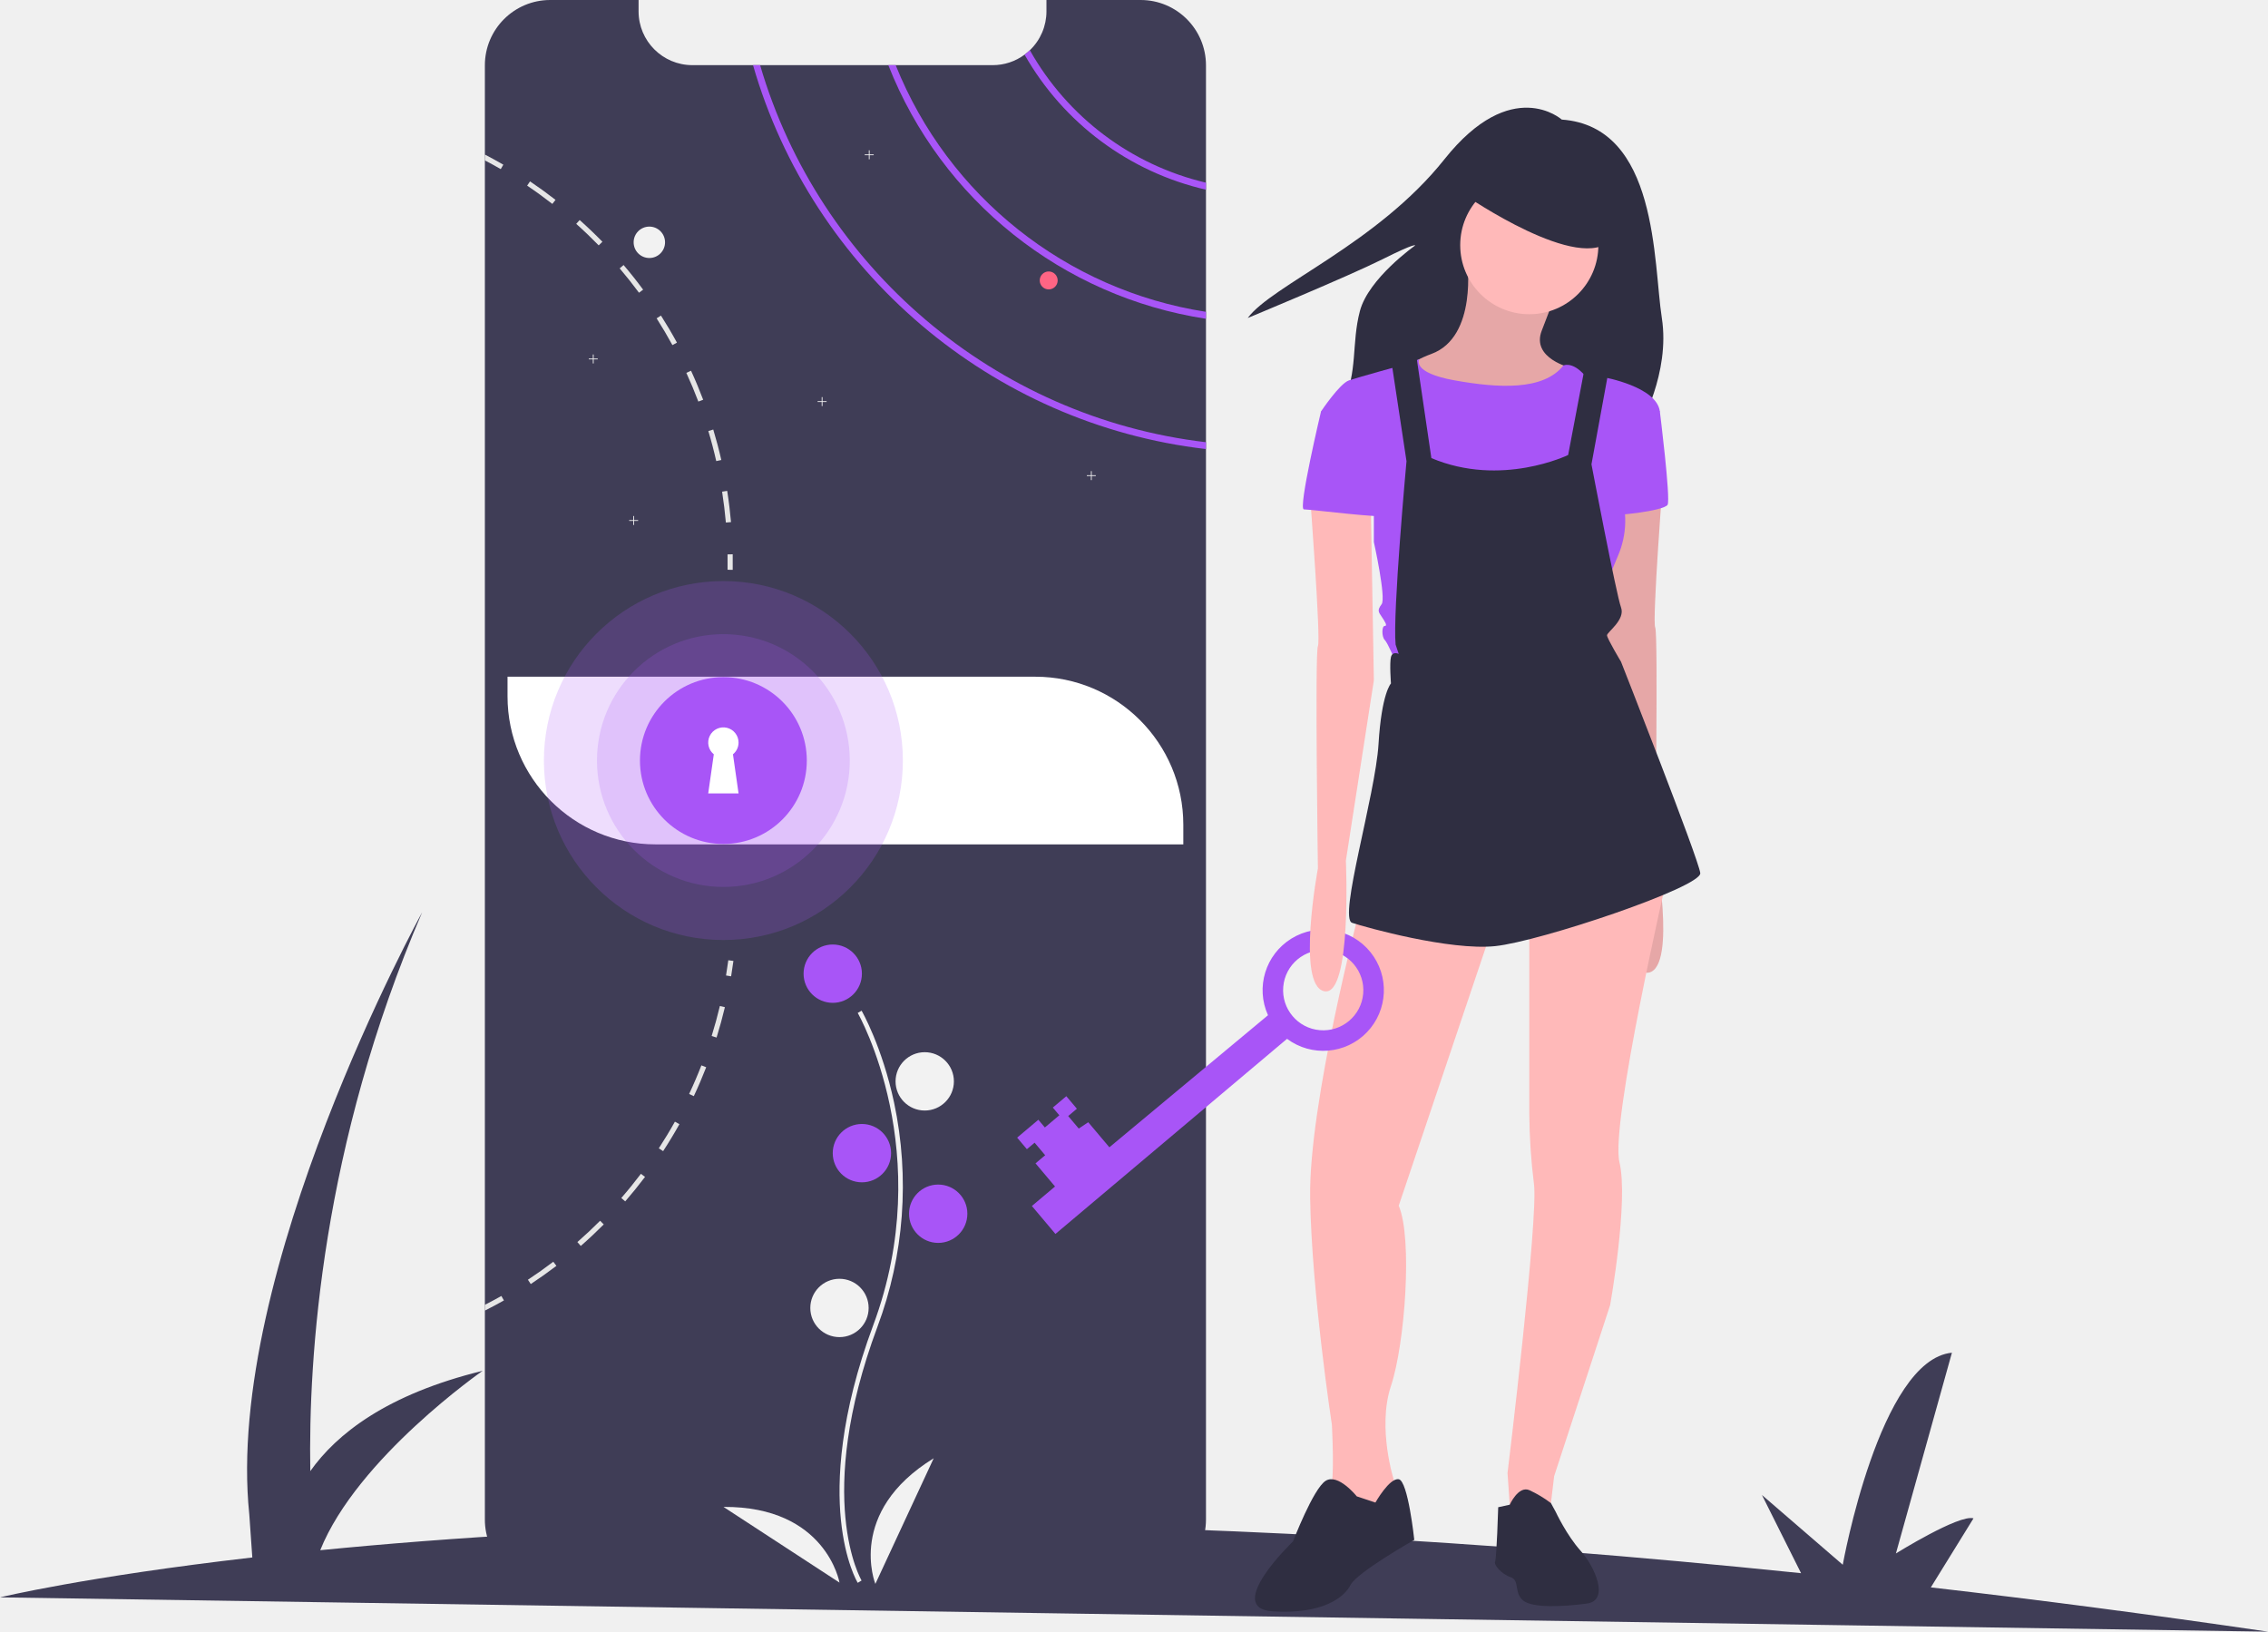
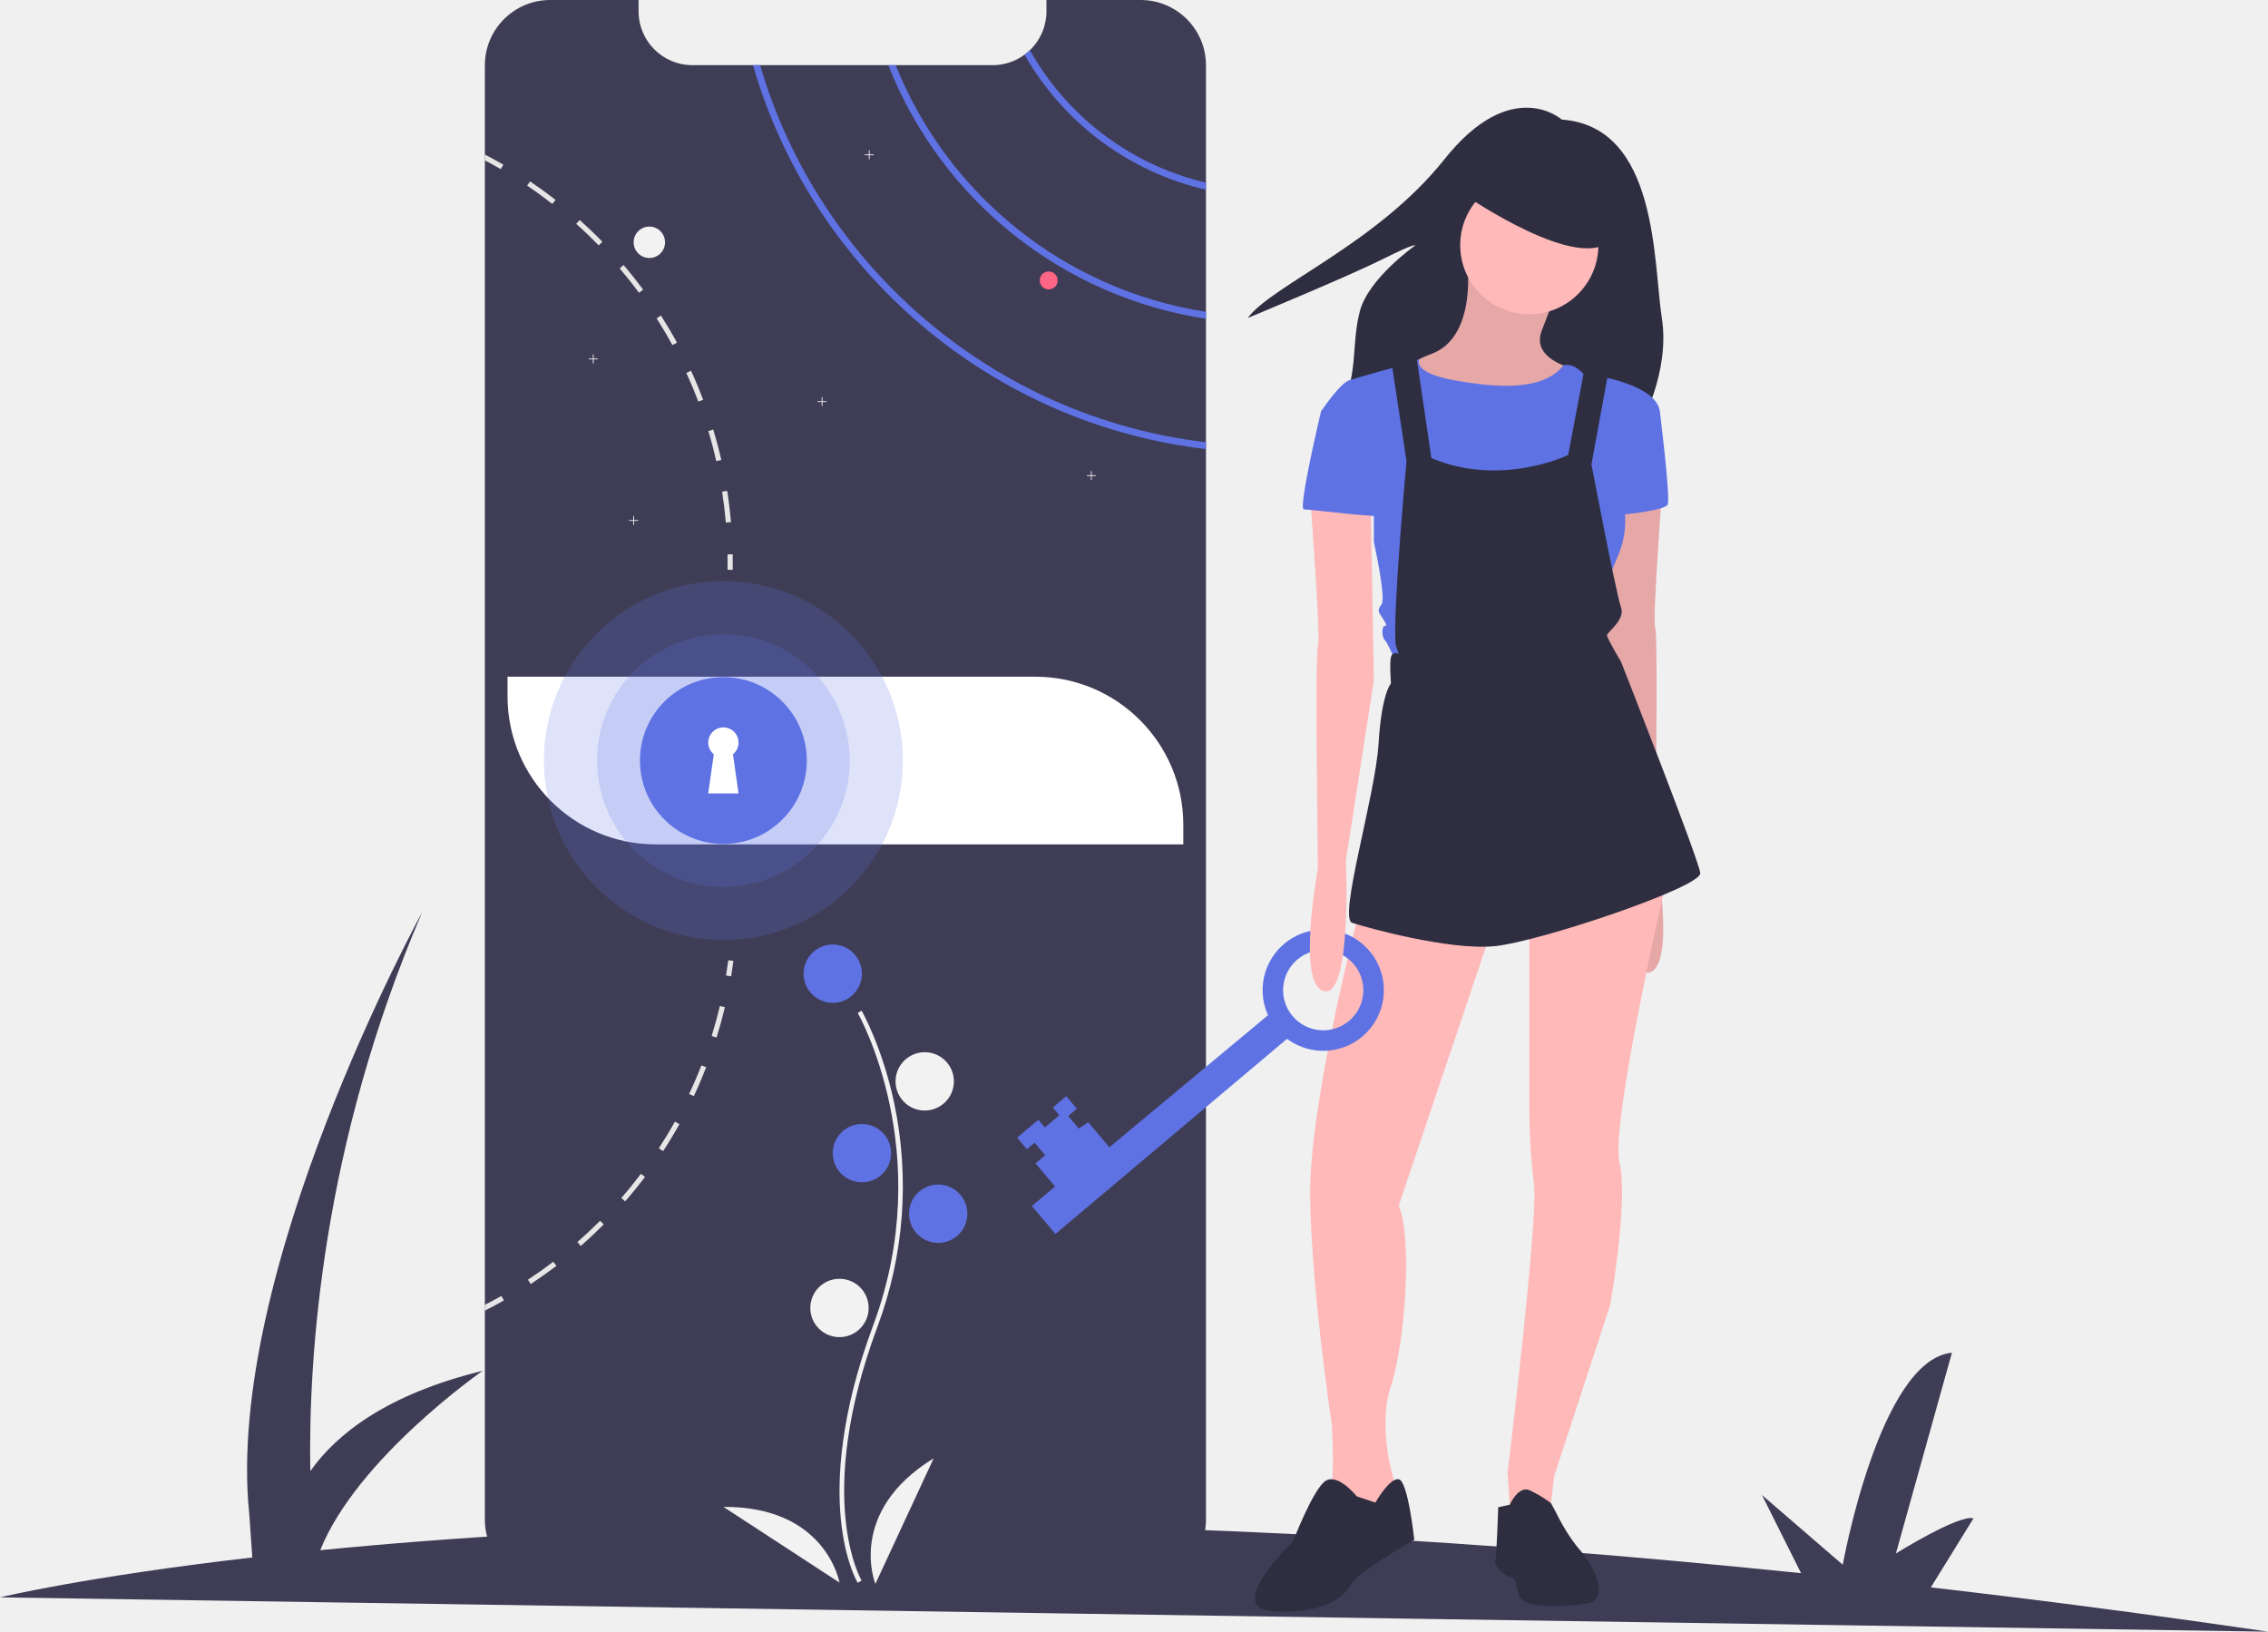
<svg xmlns="http://www.w3.org/2000/svg" id="eb1b09ad-1fe0-40ca-8096-34696e14e30a" data-name="Layer 1" width="1010.892" height="727.284" viewBox="0 0 1010.892 727.284">
  <path d="M1105.446,813.642q-78.133-11.444-150.281-19.73l19.02-30.778c-6.412-1.894-34.585,15.651-34.585,15.651l24.967-89.48c-32.248,3.107-48.658,94.513-48.658,94.513L879.884,752.723l17.438,34.854c-147.212-15.195-274.351-21.165-381.29-21.853L532.311,739.381c-6.412-1.894-34.585,15.651-34.585,15.651l24.967-89.48c-32.248,3.107-48.658,94.513-48.658,94.513L438.011,728.969l18.469,36.916c-89.651,1.087-162.761,5.872-219.191,11.451,16.467-41.078,72.394-79.96,72.394-79.96-42.708,10.436-65.112,28.152-76.82,44.71-.895-50.818,5.126-145,49.855-249.095,0,0-88.296,160.409-77.048,268.408l1.344,19.175c-74.836,8.625-112.461,17.784-112.461,17.784Z" transform="translate(-94.55416 -86.35794)" fill="#3f3d56" />
  <path d="M632.081,115.488v648.2a29.139,29.139,0,0,1-29.13,29.11h-263.15a29.079,29.079,0,0,1-29.13-29.11v-648.2a29.127,29.127,0,0,1,29.13-29.13h39.38v5.05a23.987,23.987,0,0,0,23.98,23.99h133.84a23.789,23.789,0,0,0,14.22-4.68,22.285,22.285,0,0,0,2.36-1.98,23.917,23.917,0,0,0,7.4-17.33v-5.05h41.97A29.121,29.121,0,0,1,632.081,115.488Z" transform="translate(-94.55416 -86.35794)" fill="#3f3d56" />
  <circle cx="289.426" cy="108" r="7" fill="#f2f2f2" />
-   <path d="M553.581,108.738a22.285,22.285,0,0,1-2.36,1.98,125.247,125.247,0,0,0,80.86,60.19v-3.12A122.299,122.299,0,0,1,553.581,108.738Z" transform="translate(-94.55416 -86.35794)" fill="#a855f7" />
-   <path d="M493.771,115.398h-3.28a181.668,181.668,0,0,0,141.59,113.05v-3.1A178.55,178.55,0,0,1,493.771,115.398Z" transform="translate(-94.55416 -86.35794)" fill="#a855f7" />
-   <path d="M433.351,115.398h-3.16c26.43,91.74,106.18,160.03,201.89,171.12v-3.05C538.031,272.428,459.651,205.438,433.351,115.398Z" transform="translate(-94.55416 -86.35794)" fill="#a855f7" />
+   <path d="M553.581,108.738a22.285,22.285,0,0,1-2.36,1.98,125.247,125.247,0,0,0,80.86,60.19v-3.12A122.299,122.299,0,0,1,553.581,108.738Z" transform="translate(-94.55416 -86.35794)" fill="#5e72e4" />
+   <path d="M493.771,115.398h-3.28a181.668,181.668,0,0,0,141.59,113.05v-3.1A178.55,178.55,0,0,1,493.771,115.398Z" transform="translate(-94.55416 -86.35794)" fill="#5e72e4" />
+   <path d="M433.351,115.398h-3.16c26.43,91.74,106.18,160.03,201.89,171.12v-3.05C538.031,272.428,459.651,205.438,433.351,115.398Z" transform="translate(-94.55416 -86.35794)" fill="#5e72e4" />
  <polygon points="266.426 159.822 264.604 159.822 264.604 158 264.249 158 264.249 159.822 262.426 159.822 262.426 160.178 264.249 160.178 264.249 162 264.604 162 264.604 160.178 266.426 160.178 266.426 159.822" fill="#f2f2f2" />
  <polygon points="389.426 68.822 387.604 68.822 387.604 67 387.249 67 387.249 68.822 385.426 68.822 385.426 69.178 387.249 69.178 387.249 71 387.604 71 387.604 69.178 389.426 69.178 389.426 68.822" fill="#f2f2f2" />
  <polygon points="284.426 231.822 282.604 231.822 282.604 230 282.249 230 282.249 231.822 280.426 231.822 280.426 232.178 282.249 232.178 282.249 234 282.604 234 282.604 232.178 284.426 232.178 284.426 231.822" fill="#f2f2f2" />
  <polygon points="368.426 178.822 366.604 178.822 366.604 177 366.249 177 366.249 178.822 364.426 178.822 364.426 179.178 366.249 179.178 366.249 181 366.604 181 366.604 179.178 368.426 179.178 368.426 178.822" fill="#f2f2f2" />
  <polygon points="488.426 211.822 486.604 211.822 486.604 210 486.249 210 486.249 211.822 484.426 211.822 484.426 212.178 486.249 212.178 486.249 214 486.604 214 486.604 212.178 488.426 212.178 488.426 211.822" fill="#f2f2f2" />
  <circle cx="467.426" cy="125" r="4" fill="#ff6584" />
  <path d="M418.681,305.158l-2.27.35c.71,4.54,1.27,9.18,1.68,13.77l2.29-.2C419.971,314.428,419.401,309.748,418.681,305.158Z" transform="translate(-94.55416 -86.35794)" fill="#e6e6e6" />
  <path d="M412.471,277.818l-2.2.67c1.33,4.4,2.52,8.91,3.53,13.4l2.25-.51C415.021,286.838,413.811,282.278,412.471,277.818Z" transform="translate(-94.55416 -86.35794)" fill="#e6e6e6" />
  <path d="M402.561,251.598l-2.09.96c1.92,4.19,3.72,8.49,5.35,12.79l2.15-.81C406.321,260.188,404.511,255.828,402.561,251.598Z" transform="translate(-94.55416 -86.35794)" fill="#e6e6e6" />
  <path d="M389.161,227.018l-1.94,1.23c2.47,3.88,4.84,7.9,7.04,11.93l2.02-1.1C394.061,234.998,391.661,230.938,389.161,227.018Z" transform="translate(-94.55416 -86.35794)" fill="#e6e6e6" />
  <path d="M372.501,204.488l-1.75,1.49c2.98,3.5,5.88,7.16,8.62,10.86l1.84-1.37C378.451,211.728,375.521,208.028,372.501,204.488Z" transform="translate(-94.55416 -86.35794)" fill="#e6e6e6" />
  <path d="M352.921,184.428l-1.53,1.71c3.44,3.07,6.81,6.3,10.02,9.59l1.65-1.61C359.811,190.788,356.401,187.528,352.921,184.428Z" transform="translate(-94.55416 -86.35794)" fill="#e6e6e6" />
  <path d="M330.801,167.208l-1.29,1.9c3.82,2.57,7.6,5.31,11.23,8.14l1.42-1.81C338.481,172.578,334.661,169.808,330.801,167.208Z" transform="translate(-94.55416 -86.35794)" fill="#e6e6e6" />
  <path d="M310.671,155.248v2.6c2.39,1.25,4.76,2.56,7.08,3.9l1.15-1.99Q314.851,157.418,310.671,155.248Z" transform="translate(-94.55416 -86.35794)" fill="#e6e6e6" />
  <path d="M418.161,521.161c.373-2.236.714-4.519,1.015-6.785l2.279.302c-.304,2.292-.649,4.599-1.026,6.861Z" transform="translate(-94.55416 -86.35794)" fill="#e6e6e6" />
  <path d="M411.752,548.14l2.197.684c1.379-4.444,2.626-8.996,3.707-13.531l-2.239-.53C414.346,539.25,413.121,543.745,411.752,548.14Z" transform="translate(-94.55416 -86.35794)" fill="#e6e6e6" />
  <path d="M401.71,573.972l2.086.978c1.984-4.208,3.84-8.544,5.525-12.884l-2.146-.837C405.511,565.522,403.674,569.811,401.71,573.972Z" transform="translate(-94.55416 -86.35794)" fill="#e6e6e6" />
  <path d="M388.199,598.205l1.928,1.252c2.543-3.899,4.983-7.942,7.254-12.01l-2.005-1.125C393.135,590.345,390.715,594.341,388.199,598.205Z" transform="translate(-94.55416 -86.35794)" fill="#e6e6e6" />
  <path d="M371.482,620.344l1.743,1.51c3.059-3.528,6.025-7.198,8.836-10.91l-1.841-1.377C377.448,613.236,374.512,616.861,371.482,620.344Z" transform="translate(-94.55416 -86.35794)" fill="#e6e6e6" />
  <path d="M351.907,639.989l1.514,1.729c3.516-3.067,6.955-6.304,10.24-9.592l-1.626-1.629C358.787,633.751,355.378,636.943,351.907,639.989Z" transform="translate(-94.55416 -86.35794)" fill="#e6e6e6" />
  <path d="M329.855,656.78l1.27,1.924c3.883-2.564,7.739-5.296,11.438-8.112l-1.39-1.836C337.509,651.548,333.7,654.249,329.855,656.78Z" transform="translate(-94.55416 -86.35794)" fill="#e6e6e6" />
  <path d="M319.161,666.008c-2.78,1.57-5.62,3.09-8.49,4.53v-2.58c2.48-1.26,4.94-2.59,7.35-3.94Z" transform="translate(-94.55416 -86.35794)" fill="#e6e6e6" />
  <path d="M418.836,333.464l2.299-.042c.042,2.321.045,4.654.009,6.936l-2.298-.036C418.88,338.066,418.877,335.759,418.836,333.464Z" transform="translate(-94.55416 -86.35794)" fill="#e6e6e6" />
  <path d="M226.216,301.632H461.427a66,66,0,0,1,66,66v8.736a0,0,0,0,1,0,0H292.216a66,66,0,0,1-66-66v-8.736A0,0,0,0,1,226.216,301.632Z" fill="#fff" />
  <path d="M476.87,791.879c-.229-.375-5.641-9.41-7.517-28.172-1.721-17.213-.614-46.227,14.433-86.698,28.506-76.671-6.569-138.533-6.928-139.149l1.73-1.004c.091.156,9.142,15.929,14.488,41.044a179.061,179.061,0,0,1-7.416,99.807c-28.457,76.54-7.301,112.773-7.084,113.131Z" transform="translate(-94.55416 -86.35794)" fill="#f2f2f2" />
-   <circle cx="371.17" cy="434" r="13" fill="#a855f7" />
+   <circle cx="371.17" cy="434" r="13" fill="#5e72e4" />
  <circle cx="412.17" cy="482" r="13" fill="#f2f2f2" />
-   <circle cx="384.17" cy="514" r="13" fill="#a855f7" />
-   <circle cx="418.17" cy="541" r="13" fill="#a855f7" />
+   <circle cx="384.17" cy="514" r="13" fill="#5e72e4" />
+   <circle cx="418.17" cy="541" r="13" fill="#5e72e4" />
  <circle cx="374.17" cy="583" r="13" fill="#f2f2f2" />
  <path d="M484.724,792.358s-13-32,26-56Z" transform="translate(-94.55416 -86.35794)" fill="#f2f2f2" />
  <path d="M468.736,791.777s-5.916-34.029-51.709-33.738Z" transform="translate(-94.55416 -86.35794)" fill="#f2f2f2" />
-   <circle cx="322.426" cy="339" r="80" fill="#a855f7" opacity="0.2" />
-   <circle cx="322.426" cy="339" r="56.338" fill="#a855f7" opacity="0.2" />
-   <circle cx="322.426" cy="339" r="37.183" fill="#a855f7" />
+   <circle cx="322.426" cy="339" r="80" fill="#5e72e4" opacity="0.2" />
+   <circle cx="322.426" cy="339" r="56.338" fill="#5e72e4" opacity="0.2" />
+   <circle cx="322.426" cy="339" r="37.183" fill="#5e72e4" />
  <path d="M423.741,417.338a6.761,6.761,0,1,0-11.031,5.239l-2.49,17.429h13.521L421.251,422.577A6.746,6.746,0,0,0,423.741,417.338Z" transform="translate(-94.55416 -86.35794)" fill="#fff" />
  <path d="M790.661,139.658s-22.302-19.995-52.294,17.688-76.903,56.139-87.67,70.751c0,0,44.604-18.457,59.985-26.147s14.612-6.152,14.612-6.152-20.764,14.612-24.609,29.223-.769,26.916-7.69,41.528S825.268,276.546,825.268,276.546s13.843-23.84,9.997-48.449S833.727,142.734,790.661,139.658Z" transform="translate(-94.55416 -86.35794)" fill="#2f2e41" />
  <path d="M748.479,202.56s4.85,33.947-15.934,41.567-13.163,18.013-13.163,18.013l31.176,15.241,33.254-10.392,11.085-16.627s-18.013-4.157-13.163-16.627,6.235-16.627,6.235-16.627Z" transform="translate(-94.55416 -86.35794)" fill="#ffb9b9" />
  <path d="M748.479,202.56s4.85,33.947-15.934,41.567-13.163,18.013-13.163,18.013l31.176,15.241,33.254-10.392,11.085-16.627s-18.013-4.157-13.163-16.627,6.235-16.627,6.235-16.627Z" transform="translate(-94.55416 -86.35794)" opacity="0.1" />
  <path d="M835.77,299.551s-4.85,63.737-3.464,66.508,0,99.069,0,99.069,9.699,51.959-2.771,54.73-9.699-58.194-9.699-58.194L807.366,381.3l1.386-79.671Z" transform="translate(-94.55416 -86.35794)" fill="#ffb9b9" />
  <path d="M835.77,299.551s-4.85,63.737-3.464,66.508,0,99.069,0,99.069,9.699,51.959-2.771,54.73-9.699-58.194-9.699-58.194L807.366,381.3l1.386-79.671Z" transform="translate(-94.55416 -86.35794)" opacity="0.1" />
  <path d="M700.676,491.454S677.814,578.053,678.507,620.313,688.206,721.46,688.206,721.46s1.386,25.633-.693,28.404S697.905,764.414,697.905,764.414l13.163-7.621,4.85-5.542V746.401s-7.621-23.555-1.386-42.26,9.699-65.815,3.464-80.364l42.953-127.474Z" transform="translate(-94.55416 -86.35794)" fill="#ffb9b9" />
  <path d="M699.291,753.329S690.977,742.937,685.435,746.401s-14.549,27.019-14.549,27.019-31.176,29.79-9.006,31.176,31.868-6.235,34.64-11.777S724.924,772.727,724.924,772.727s-2.771-26.326-6.928-27.019S707.604,756.1,707.604,756.1Z" transform="translate(-94.55416 -86.35794)" fill="#2f2e41" />
  <path d="M776.19,496.996v85.906a265.616,265.616,0,0,0,2.078,31.176c2.078,15.241-11.777,128.859-11.777,128.859l1.386,20.091,17.32-1.386,2.078-17.32,24.94-76.207s8.313-46.417,4.157-63.737,21.477-128.166,21.477-128.166Z" transform="translate(-94.55416 -86.35794)" fill="#ffb9b9" />
  <path d="M762.335,758.178l5.131-1.115s3.875-8.584,8.725-6.505a52.3,52.3,0,0,1,9.643,5.778l2.134,3.921s4.85,10.392,11.085,17.32,13.163,22.169,2.771,23.555-24.248,2.078-28.404-1.386-1.386-9.006-5.542-10.392-7.621-5.542-6.928-6.928S762.335,758.178,762.335,758.178Z" transform="translate(-94.55416 -86.35794)" fill="#2f2e41" />
  <circle cx="681.636" cy="109.274" r="30.79" fill="#ffb9b9" />
-   <path d="M717.996,249.67l9.151-3.195s-3.609,5.966,15.789,9.43,39.487,4.69,48.494-6.661c0,0,3.465-1.652,8.314,3.197s7.621,3.464,7.621,3.464l-3.464,18.013-6.928,33.254L787.968,332.112l-25.633-5.542L734.623,306.479,724.231,279.46V254.519Z" transform="translate(-94.55416 -86.35794)" fill="#a855f7" />
-   <path d="M802.516,259.369l6.928-4.85s23.555,4.157,24.94,15.241L816.372,304.4a39.437,39.437,0,0,1-.693,29.79c-6.928,15.934-6.235,19.398-6.235,19.398l-4.85,20.784-87.984,6.928s-3.464-8.313-4.85-9.699-1.386-6.235,0-6.235,0-2.078-1.386-4.157-2.078-2.771,0-5.542-3.464-27.712-3.464-27.712V300.936l-23.555-31.176s8.313-12.47,12.47-13.856,23.93-6.85,23.93-6.85l4.474,6.588,6.235,50.143,9.006,30.483,37.921-6.443,14.731-24.733,9.699-29.097Z" transform="translate(-94.55416 -86.35794)" fill="#a855f7" />
-   <path d="M828.843,265.604l5.542,4.157s4.85,38.796,3.464,41.567-25.633,5.542-26.326,4.157S828.843,265.604,828.843,265.604Z" transform="translate(-94.55416 -86.35794)" fill="#a855f7" />
+   <path d="M717.996,249.67l9.151-3.195s-3.609,5.966,15.789,9.43,39.487,4.69,48.494-6.661c0,0,3.465-1.652,8.314,3.197s7.621,3.464,7.621,3.464l-3.464,18.013-6.928,33.254L787.968,332.112l-25.633-5.542L734.623,306.479,724.231,279.46V254.519Z" transform="translate(-94.55416 -86.35794)" fill="#5e72e4" />
+   <path d="M802.516,259.369l6.928-4.85s23.555,4.157,24.94,15.241L816.372,304.4a39.437,39.437,0,0,1-.693,29.79c-6.928,15.934-6.235,19.398-6.235,19.398l-4.85,20.784-87.984,6.928s-3.464-8.313-4.85-9.699-1.386-6.235,0-6.235,0-2.078-1.386-4.157-2.078-2.771,0-5.542-3.464-27.712-3.464-27.712V300.936l-23.555-31.176s8.313-12.47,12.47-13.856,23.93-6.85,23.93-6.85l4.474,6.588,6.235,50.143,9.006,30.483,37.921-6.443,14.731-24.733,9.699-29.097Z" transform="translate(-94.55416 -86.35794)" fill="#5e72e4" />
+   <path d="M828.843,265.604l5.542,4.157s4.85,38.796,3.464,41.567-25.633,5.542-26.326,4.157S828.843,265.604,828.843,265.604Z" transform="translate(-94.55416 -86.35794)" fill="#5e72e4" />
  <path d="M714.532,246.206l6.928,45.724s-6.235,67.894-4.85,81.749l1.386,4.157s-2.771-1.386-3.464,1.386,0,11.777,0,11.777-4.157,4.157-5.542,27.019-18.013,77.593-11.777,79.671,43.646,12.47,63.737,10.392,92.141-26.326,91.448-32.561-35.332-94.22-35.332-94.22S810.83,370.908,810.83,369.523s8.313-6.928,6.235-12.47-13.163-63.737-13.163-63.737l7.621-41.567L801.131,248.977l-7.621,40.182s-29.79,14.549-60.966,1.386l-6.928-47.11Z" transform="translate(-94.55416 -86.35794)" fill="#2f2e41" />
  <path d="M747.864,173.535s51.267,35.332,65.122,19.398-24.248-29.79-24.248-29.79l-31.868-3.464Z" transform="translate(-94.55416 -86.35794)" fill="#2f2e41" />
-   <path d="M668.209,549.4a27.027,27.027,0,1,0-8.479-10.524L589.024,597.748l-9.415-11.174-4.23,2.829-4.707-5.587,3.868-3.259-4.707-5.587-6.017,5.069,2.897,3.438L560.267,588.91l-2.897-3.438-9.455,7.966,4.345,5.157,3.438-2.897,4.707,5.587-4.298,3.621,8.69,10.314-10.314,8.69,10.501,12.463Zm17.654-39.492A17.882,17.882,0,1,1,666.524,526.202,17.882,17.882,0,0,1,685.863,509.908Z" transform="translate(-94.55416 -86.35794)" fill="#a855f7" />
+   <path d="M668.209,549.4a27.027,27.027,0,1,0-8.479-10.524L589.024,597.748l-9.415-11.174-4.23,2.829-4.707-5.587,3.868-3.259-4.707-5.587-6.017,5.069,2.897,3.438L560.267,588.91l-2.897-3.438-9.455,7.966,4.345,5.157,3.438-2.897,4.707,5.587-4.298,3.621,8.69,10.314-10.314,8.69,10.501,12.463Zm17.654-39.492A17.882,17.882,0,1,1,666.524,526.202,17.882,17.882,0,0,1,685.863,509.908Z" transform="translate(-94.55416 -86.35794)" fill="#5e72e4" />
  <path d="M678.507,307.864s4.85,63.737,3.464,66.508,0,99.069,0,99.069-9.699,51.959,2.771,54.73,9.699-58.194,9.699-58.194l12.47-80.364-1.386-79.671Z" transform="translate(-94.55416 -86.35794)" fill="#ffb9b9" />
-   <path d="M688.899,267.682l-5.542,2.078s-10.392,43.646-7.621,43.646,36.025,4.157,36.025,2.771-6.235-35.332-6.235-35.332Z" transform="translate(-94.55416 -86.35794)" fill="#a855f7" />
+   <path d="M688.899,267.682l-5.542,2.078s-10.392,43.646-7.621,43.646,36.025,4.157,36.025,2.771-6.235-35.332-6.235-35.332Z" transform="translate(-94.55416 -86.35794)" fill="#5e72e4" />
</svg>
